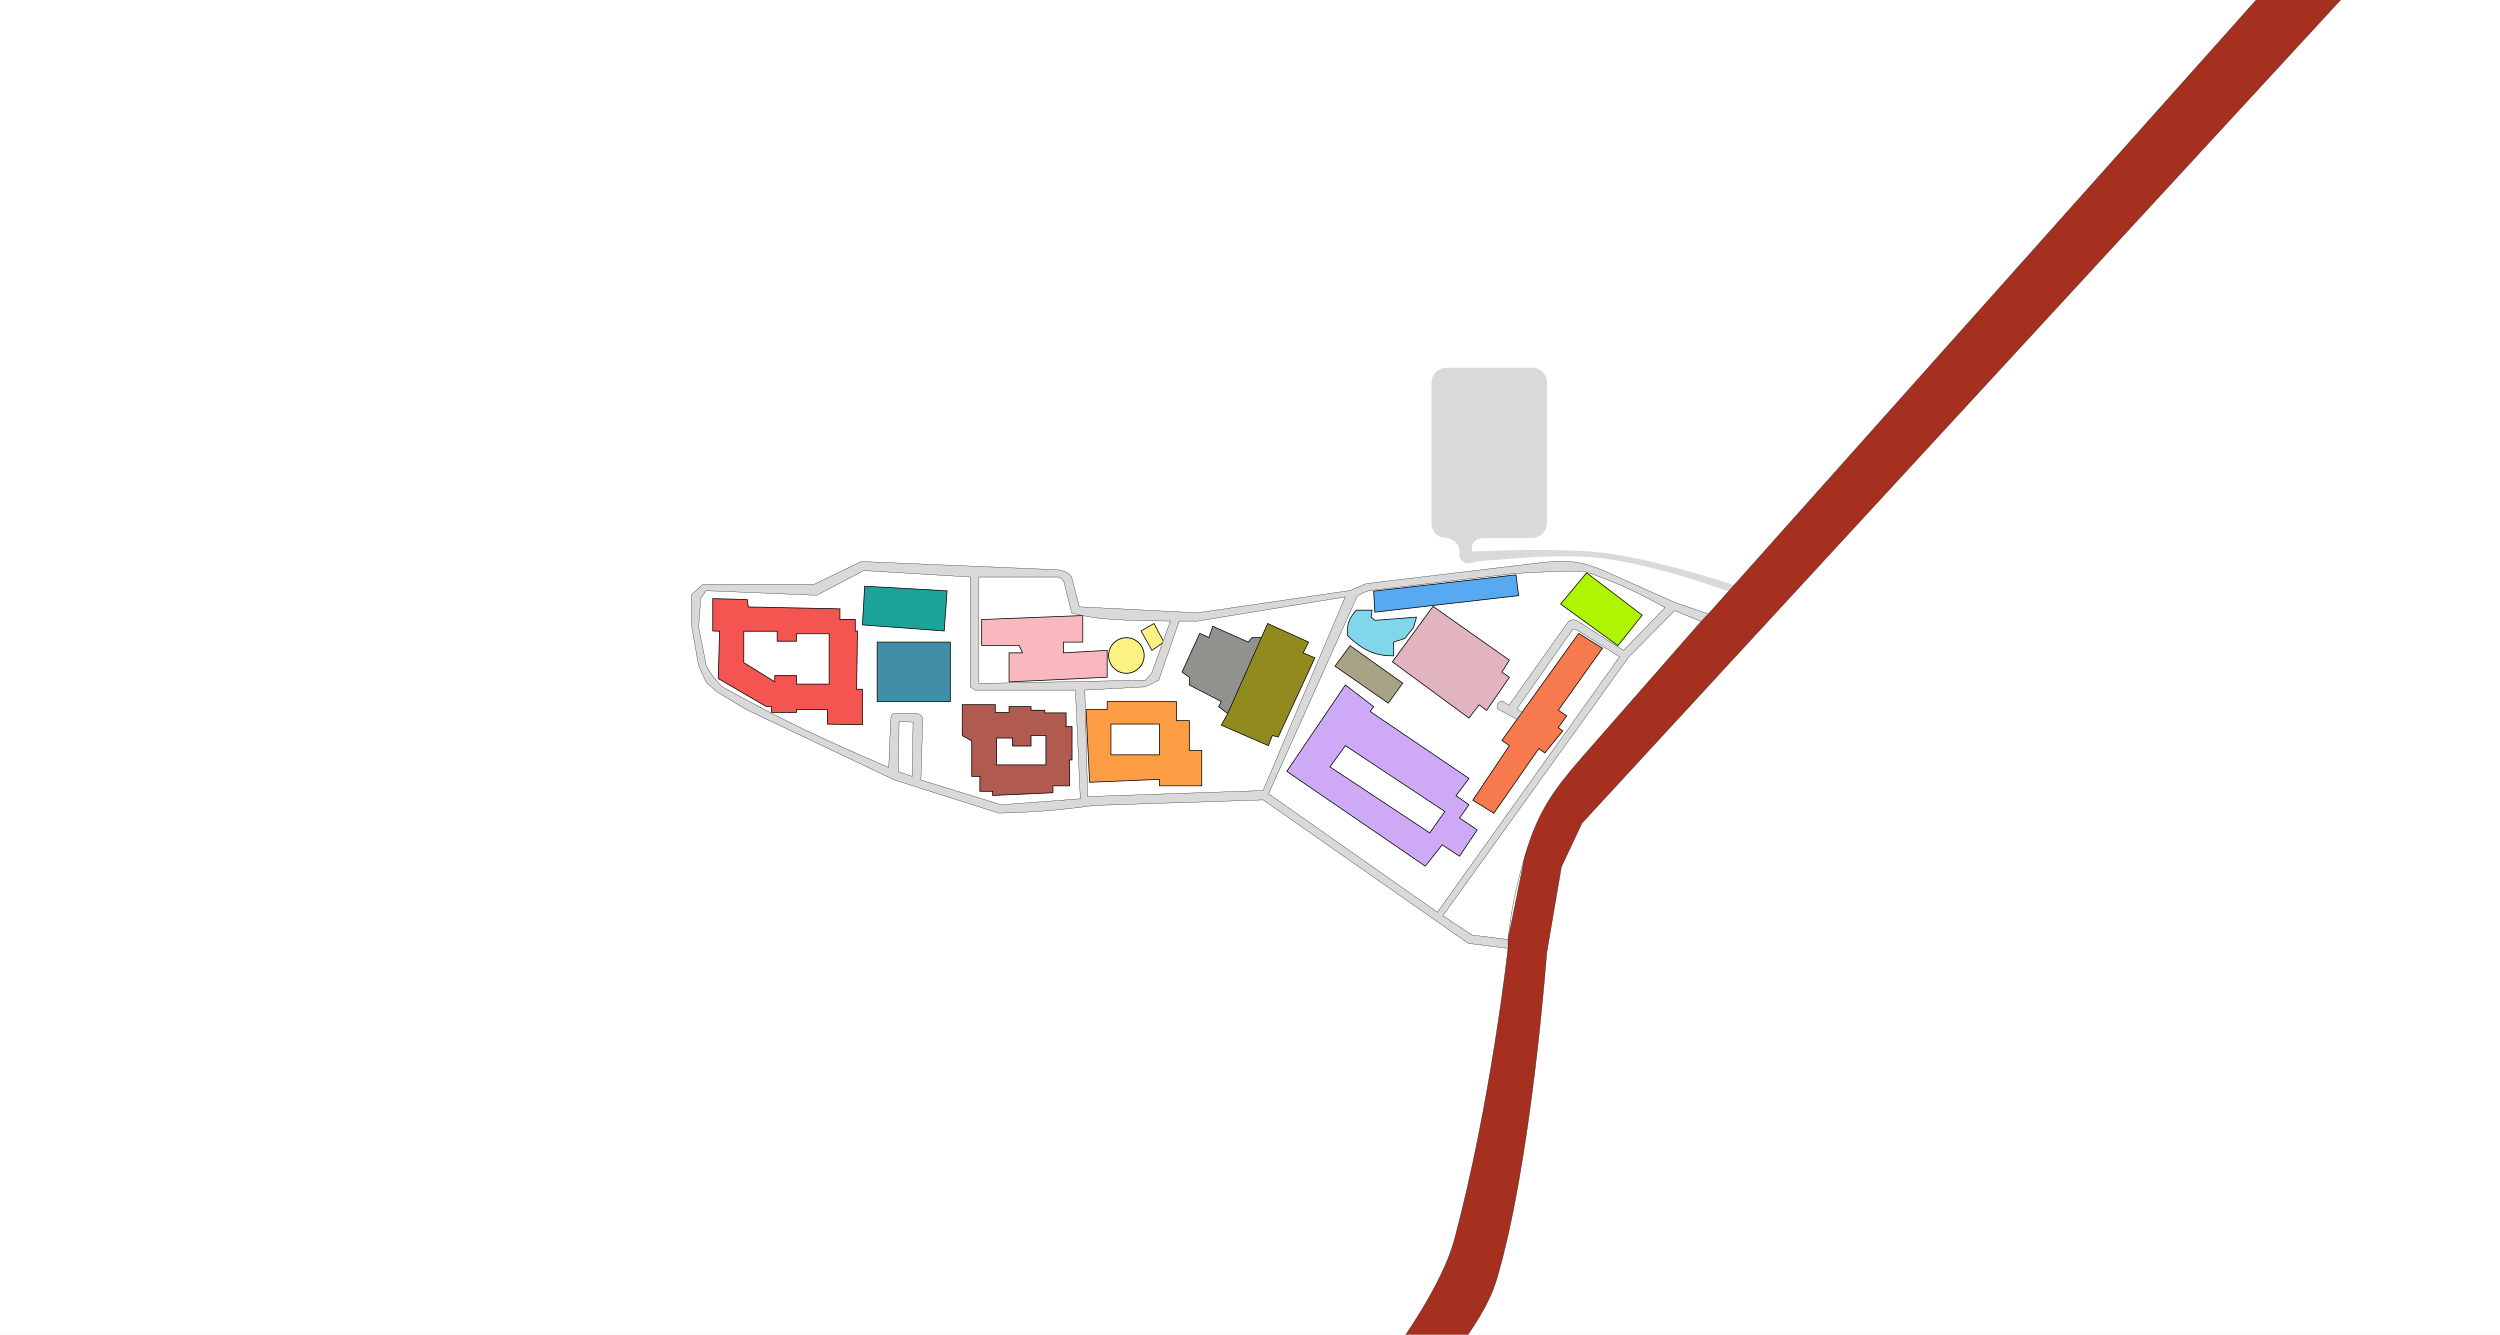
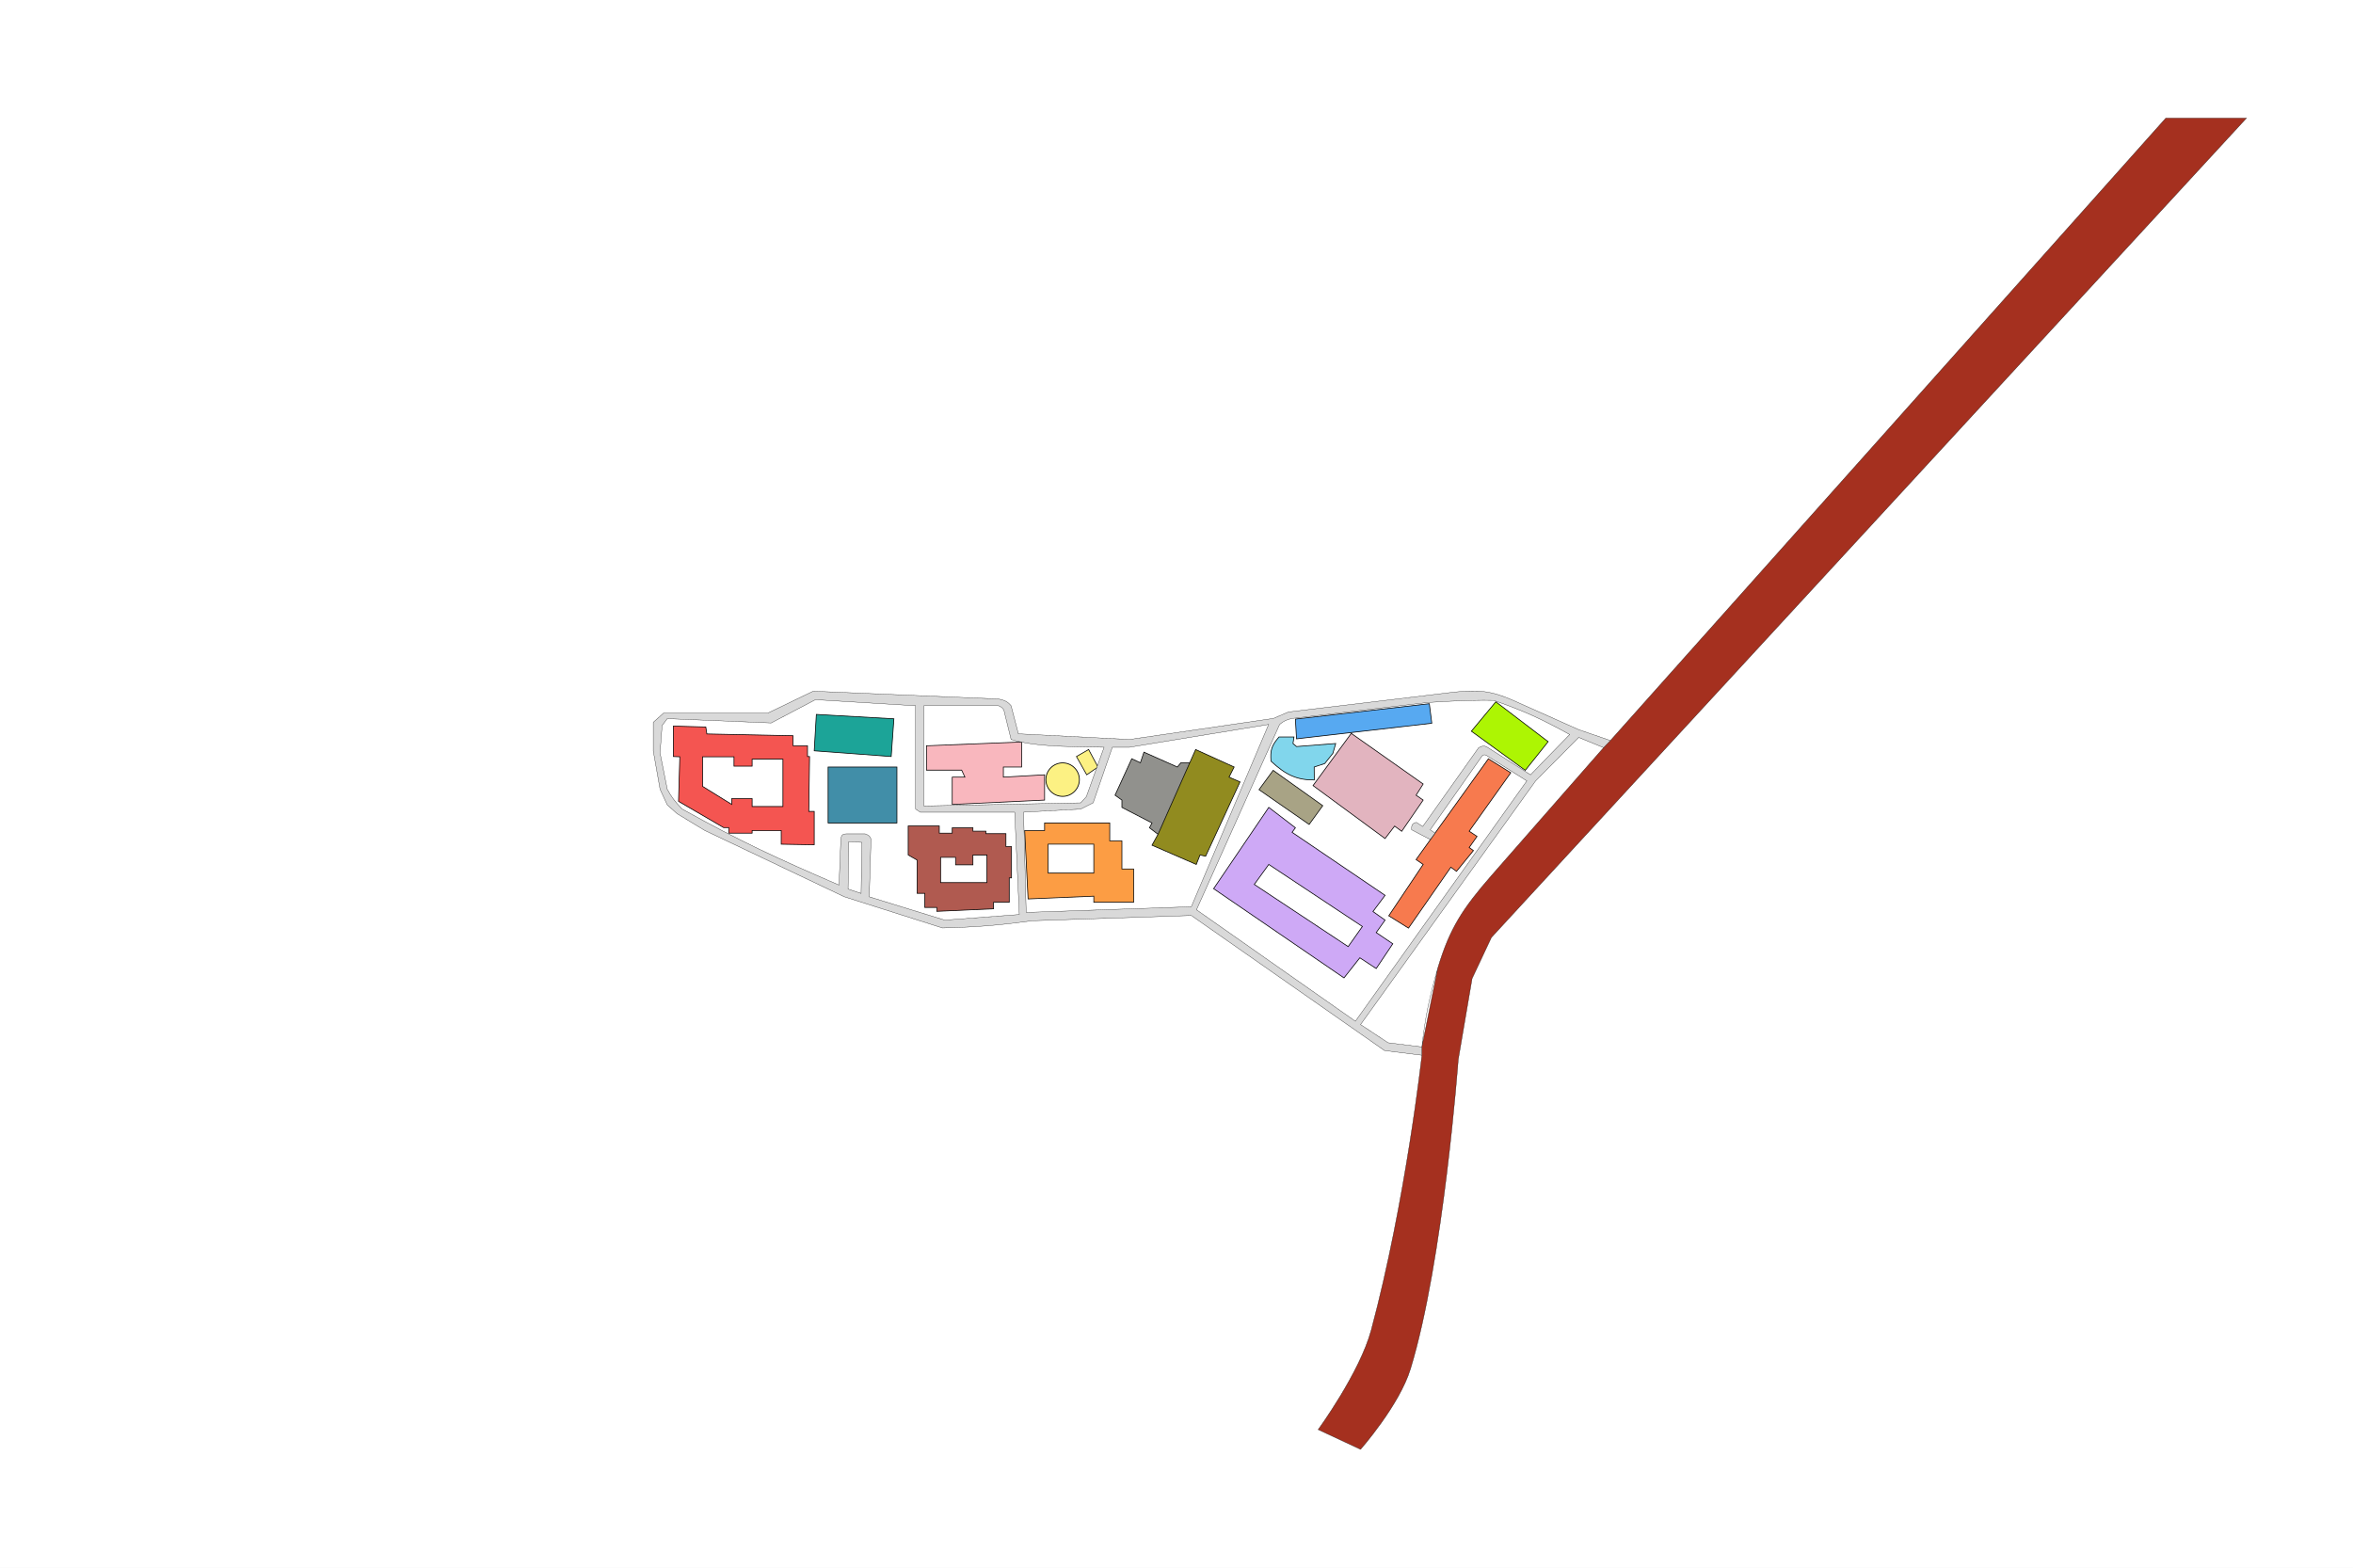
- <svg xmlns="http://www.w3.org/2000/svg" width="3746" height="2000" viewBox="0 0 3746 2000" fill="none">
-   <g clip-path="url(#clip0_811_102)">
-     <rect width="3746" height="2000" fill="white" />
-     <path d="M2145 573C2145 560.85 2154.85 551 2167 551H2296C2308.15 551 2318 560.85 2318 573V784C2318 796.15 2308.15 806 2296 806H2231.5L2219.07 806.777C2209.25 807.391 2202.74 817.218 2206 826.5C2206 826.5 2308.96 820.981 2384 826.5C2471.16 832.91 2608.5 880 2608.5 880L2591.5 886.5C2591.5 886.5 2464.88 839.987 2380 834.5C2348.82 832.485 2300 834.5 2300 834.5L2214 841L2203.67 843.622C2193.37 846.234 2184.11 836.72 2187 826.5L2186.92 825.458C2186.12 814.489 2176.99 806 2165.99 806C2154.4 806 2145 796.603 2145 785.01V573Z" fill="#D9D9D9" />
-     <path d="M1314.35 962.125V1051.19H1423.93V962.125H1314.35Z" fill="#418EA8" />
-     <path d="M1470.94 928.303V967.085H1526.97L1532.16 978.247H1511.98V1021.76L1658.99 1014.77V974.526L1593.38 978.247V962.125H1622.46V922.328L1470.94 928.303Z" fill="#F9B7BE" />
-     <path fill-rule="evenodd" clip-rule="evenodd" d="M1441.86 1055.92V1102.15L1456.06 1110.26V1163.25H1468.24V1185.69H1487.4V1191.89L1577.71 1187.83V1177.46H1602.73V1138.67H1606.34V1088.84H1597.44V1068.21H1565.53V1064.27H1544.9V1058.85H1511.98V1067.42H1491.35V1055.92H1441.86ZM1493.38 1146.11V1105.87H1517.28V1117.82H1544.9V1102.15H1567.22V1146.11H1493.38Z" fill="#B05A50" />
-     <path d="M1709.72 945.44L1729.11 934.279L1744 962.125L1726.07 974.526L1709.72 945.44Z" fill="#FCF183" />
-     <path d="M1890.11 955.361H1876.01L1870.38 962.125L1817.16 938.45L1811.53 955.361L1797.77 948.935L1771.17 1006.99L1782.1 1014.77V1026.39L1830.01 1051.19L1825.96 1058.85L1839.61 1069.23L1890.11 955.361Z" fill="#91918D" />
-     <path d="M1830.01 1086.59L1900.48 1117.22L1906.45 1102.15L1915.36 1104.18L1970.15 985.8L1952.67 978.247L1960.79 962.125L1899.46 934.279L1890.11 955.361L1839.61 1069.23L1830.01 1086.59Z" fill="#918B1F" />
-     <path d="M2054.44 924.696L2060.09 929.544L2122.46 924.696L2117.95 940.366L2104.98 956.601L2088.19 962.125L2088.34 982.756C2060.55 982.917 2042.67 974.543 2019.42 952.768C2018.31 935.704 2019.81 928.755 2032.18 914.324H2056.02L2054.44 924.696Z" fill="#81D6EC" />
-     <path d="M2058.31 885.801L2271.5 861.337L2275.44 892.453L2060.09 917.255L2058.31 885.801Z" fill="#57A9F1" />
-     <path d="M2086.38 991.662L2147.26 908.574L2261.69 989.182L2250.42 1006.99L2261.69 1014.77L2227.53 1064.49L2216.26 1056.15L2201.04 1075.99L2086.38 991.662Z" fill="#E2B4BF" />
-     <path d="M2022.91 967.424L2000.36 998.201L2080.18 1053.56L2101.83 1023.68L2022.91 967.424Z" fill="#A8A385" />
-     <path d="M2365.52 949.047L2401.15 971.257L2334.97 1064.27L2347.48 1072.61L2334.97 1090.31L2341.73 1095.16L2314.79 1128.19L2305.77 1121.65L2238.35 1218.6L2206.9 1198.99L2261.69 1117.22L2250.42 1109.47L2365.52 949.047Z" fill="#F77A4E" />
-     <path d="M2377.36 858.293L2338.46 905.079L2424.26 967.424L2460.67 921.765L2377.36 858.293Z" fill="#ADF503" />
-     <path d="M1414.8 945.44L1419.08 885.35L1295.64 878.36L1292.25 936.308L1414.8 945.44Z" fill="#1CA498" />
-     <path fill-rule="evenodd" clip-rule="evenodd" d="M1627.31 1063.25H1658.99V1051.19H1762.71V1079.71H1782.1V1124.47H1800.7V1177.46H1737.34V1167.76L1632.72 1172.16L1627.31 1063.25ZM1664.63 1084.9V1131.01H1737.34V1084.9H1664.63Z" fill="#FC9D44" />
-     <path fill-rule="evenodd" clip-rule="evenodd" d="M2135.65 1297.86L1928.1 1155.81L2015.92 1026.39L2058.31 1058.85L2053.01 1066.07L2201.04 1166.41L2181.76 1192.22L2201.04 1205.87L2186.94 1225.71L2213.33 1243.52L2186.94 1282.98L2160.9 1265.84L2135.65 1297.86ZM2142.3 1248.03L1992.81 1149.05L2015.92 1117.22L2164.94 1216.01L2142.3 1248.03Z" fill="#CEA9F6" />
-     <path fill-rule="evenodd" clip-rule="evenodd" d="M1068.02 896.962V945.44L1078.28 945.841L1076.25 1016.8L1147.95 1058.52H1156.18V1067.42H1193.38V1063.25H1239.72V1085.01L1292.25 1085.91V1032.81H1283.57L1284.81 945.44H1281.54V936.872V928.303H1258.54V912.295L1121.34 909.476L1119.65 898.428L1068.02 896.962ZM1114.46 992.903V945.841H1164.52V960.772H1193.38V949.611H1242.42V1025.03H1193.38V1012.41H1160.91V1021.65L1114.46 992.903Z" fill="#F45551" />
-     <path d="M1839.61 1069.23L1890.11 955.361L1899.46 934.279L1960.79 962.125L1952.67 978.247L1970.15 985.8L1915.36 1104.18L1906.45 1102.15L1900.48 1117.22L1830.01 1086.59L1839.61 1069.23ZM1890.11 955.361H1876.01L1870.38 962.125L1817.16 938.45L1811.53 955.361L1797.77 948.935L1771.17 1006.99L1782.1 1014.77V1026.39L1830.01 1051.19L1825.96 1058.85L1839.61 1069.23M1068.02 896.962V945.44L1078.28 945.841L1076.25 1016.8L1147.95 1058.52H1156.18V1067.42H1193.38V1063.25H1239.72V1085.01L1292.25 1085.91V1032.81H1283.57L1284.81 945.44H1281.54V936.872V928.303H1258.54V912.295L1121.34 909.476L1119.65 898.428L1068.02 896.962ZM1314.35 962.125V1051.19H1423.93V962.125H1314.35ZM1414.8 945.44L1419.08 885.35L1295.64 878.36L1292.25 936.308L1414.8 945.44ZM1470.94 928.303V967.085H1526.97L1532.16 978.247H1511.98V1021.76L1658.99 1014.77V974.526L1593.38 978.247V962.125H1622.46V922.328L1470.94 928.303ZM1709.72 945.44L1729.11 934.279L1744 962.125L1726.07 974.526L1709.72 945.44ZM1441.86 1055.92V1102.15L1456.06 1110.26V1163.25H1468.24V1185.69H1487.4V1191.89L1577.71 1187.83V1177.46H1602.73V1138.67H1606.34V1088.84H1597.44V1068.21H1565.53V1064.27H1544.9V1058.85H1511.98V1067.42H1491.35V1055.92H1441.86ZM1493.38 1105.87V1146.11H1567.22V1102.15H1544.9V1117.82H1517.28V1105.87H1493.38ZM1627.31 1063.25H1658.99V1051.19H1762.71V1079.71H1782.1V1124.47H1800.7V1177.46H1737.34V1167.76L1632.72 1172.16L1627.31 1063.25ZM2086.38 991.662L2147.26 908.574L2261.69 989.182L2250.42 1006.99L2261.69 1014.77L2227.53 1064.49L2216.26 1056.15L2201.04 1075.99L2086.38 991.662ZM2022.91 967.424L2000.36 998.201L2080.18 1053.56L2101.83 1023.68L2022.91 967.424ZM2058.31 885.801L2271.5 861.337L2275.44 892.453L2060.09 917.255L2058.31 885.801ZM2054.44 924.696L2060.09 929.544L2122.46 924.696L2117.95 940.366L2104.98 956.601L2088.19 962.125L2088.34 982.756C2060.55 982.917 2042.67 974.543 2019.42 952.768C2018.31 935.704 2019.81 928.755 2032.18 914.324H2056.02L2054.44 924.696ZM2135.65 1297.86L1928.1 1155.81L2015.92 1026.39L2058.31 1058.85L2053.01 1066.07L2201.04 1166.41L2181.76 1192.22L2201.04 1205.87L2186.94 1225.71L2213.33 1243.52L2186.94 1282.98L2160.9 1265.84L2135.65 1297.86ZM1992.81 1149.05L2142.3 1248.03L2164.94 1216.01L2015.92 1117.22L1992.81 1149.05ZM2365.52 949.047L2401.15 971.257L2334.97 1064.27L2347.48 1072.61L2334.97 1090.31L2341.73 1095.16L2314.79 1128.19L2305.77 1121.65L2238.35 1218.6L2206.9 1198.99L2261.69 1117.22L2250.42 1109.47L2365.52 949.047ZM2377.36 858.293L2338.46 905.079L2424.26 967.424L2460.67 921.765L2377.36 858.293ZM1664.63 1131.01V1084.9H1737.34V1131.01H1664.63ZM1114.46 945.841V992.903L1160.91 1021.65V1012.41H1193.38V1025.03H1242.42V949.611H1193.38V960.772H1164.52V945.841H1114.46Z" stroke="black" stroke-width="1.127" />
-     <circle cx="1687.74" cy="982.197" r="26.651" fill="#FCF183" stroke="black" stroke-width="1.263" />
-     <path fill-rule="evenodd" clip-rule="evenodd" d="M2162.03 1372.15L2440.72 984.216L2509.26 914.997L2548.95 931.229L2559.77 919.957L2509.26 902.595L2405.09 856.033C2371.23 841.254 2350.27 838.371 2309.27 843.07L2047.15 874.524L2023.14 884.783L1794.17 918.266L1617.28 909.247L1605.67 864.603C1600.25 858.026 1595.7 855.862 1585.82 853.78L1290.68 841.379L1218.75 876.102H1052.57L1036 890.983V936.53L1046.82 997.634L1058.32 1022.44L1074.11 1036.53L1117.85 1063.02L1340.28 1168.77L1496.54 1218.38C1553.51 1216.89 1584.77 1214.2 1639.6 1206.88L1892.59 1198.53L2200.14 1413.53L2259.66 1420.97V1407.78L2205.89 1401.12L2162.03 1372.15ZM2426.74 984.216L2153.8 1366.85L1900.82 1189.4L2033.17 894.364C2040 888.574 2044.5 886.881 2052.9 884.783L2267.78 859.529C2267.78 859.529 2332.66 854.919 2374.09 856.033C2423.53 873.354 2449.81 885.569 2494.95 910.373L2432.6 974.521L2364.85 931.229C2359.93 928.018 2356.74 927.921 2350.08 931.229L2261.01 1056.82L2250.87 1050.28C2243.75 1051.87 2243.08 1055.13 2243.31 1062.01L2272.97 1077.56L2280.52 1067.42L2272.97 1062.01L2355.71 944.194C2358.14 942.395 2359.66 941.945 2363.27 944.194L2426.74 984.216ZM1794.17 930.668H1766.88L1736.33 1019.17L1716.49 1029.09L1625.51 1034.05L1629.68 1193.57L1892.59 1184.55L2015.7 894.364L1794.17 930.668ZM1725.51 1009.25L1753.69 930.668C1684.82 929.466 1644.04 929.505 1605.67 918.266L1595.07 875.314C1594.24 869.26 1590.88 866.818 1585.82 864.603H1466.77V897.636V930.668V1024.13L1716.49 1019.17L1725.51 1009.25ZM1611.42 1034.05L1618.74 1196.96L1500.14 1205.86L1379.85 1168.77L1382.67 1076.66C1380.57 1071.34 1378.01 1070.36 1373.59 1068.65L1373.31 1068.55H1343.55C1336.13 1068.64 1335.67 1071.58 1334.64 1076.66L1331.71 1150.06C1232.27 1107.01 1177.01 1081.76 1081.88 1028.98C1070.38 1016.98 1065.15 1010.15 1058.32 997.634L1046.82 939.687L1050.09 896.057L1058.32 885.122L1223.71 891.999L1294.28 854.908L1453.7 864.603V897.636V930.668V1029.09L1461.02 1034.05H1611.42ZM1368.13 1082.08L1347.16 1081.06L1346.14 1156.37L1366.89 1163.36L1368.13 1082.08Z" fill="#D9D9D9" />
-     <path d="M2370.37 1134.95C2324.57 1187.45 2304.1 1218.81 2285.25 1281.28L2259.66 1407.78V1420.97C2259.66 1420.97 2234 1653.5 2179 1858.5C2160.82 1926.25 2094.5 2017 2094.5 2017L2162.03 2048.5C2162.03 2048.5 2223.78 1978.43 2241.5 1920.5C2294.15 1748.37 2317.61 1427.73 2317.61 1427.73L2339.59 1298.98L2370.37 1233.48L3572.5 -71H3444L2559.77 919.957L2548.95 931.229L2459.66 1033.09L2370.37 1134.95Z" fill="#A5301F" />
-     <path d="M2548.95 931.229L2509.26 914.997L2440.72 984.216L2162.03 1372.15L2205.89 1401.12L2259.66 1407.78M2259.66 1407.78V1420.97C2259.66 1420.97 2234 1653.5 2179 1858.5C2160.82 1926.25 2094.5 2017 2094.5 2017L2162.03 2048.5C2162.03 2048.5 2223.78 1978.43 2241.5 1920.5C2294.15 1748.37 2317.61 1427.73 2317.61 1427.73L2339.59 1298.98L2370.37 1233.48L3572.5 -71H3444L2559.77 919.957L2548.95 931.229M2259.66 1407.78C2265.2 1358.19 2271.32 1330.52 2285.25 1281.28C2304.1 1218.81 2324.57 1187.45 2370.37 1134.95L2459.66 1033.09L2548.95 931.229M2285.25 1281.28L2259.66 1407.78M2259.66 1420.97L2200.14 1413.53L1892.59 1198.53L1639.6 1206.88C1584.77 1214.2 1553.51 1216.89 1496.54 1218.38L1340.28 1168.77L1117.85 1063.02L1074.11 1036.53L1058.32 1022.44L1046.82 997.634L1036 936.53V890.983L1052.57 876.102H1218.75L1290.68 841.379L1585.82 853.78C1595.7 855.862 1600.25 858.026 1605.67 864.603L1617.28 909.247L1794.17 918.266L2023.14 884.783L2047.15 874.524L2309.27 843.07C2350.27 838.371 2371.23 841.254 2405.09 856.033L2509.26 902.595L2559.77 919.957M1373.59 1068.65L1373.31 1068.55H1343.55C1336.13 1068.64 1335.67 1071.58 1334.64 1076.66L1331.71 1150.06C1232.27 1107.01 1177.01 1081.76 1081.88 1028.98C1070.38 1016.98 1065.15 1010.15 1058.32 997.634L1046.82 939.687L1050.09 896.057L1058.32 885.122L1223.71 891.999L1294.28 854.908L1453.7 864.603V897.636V930.668V1029.09L1461.02 1034.05H1611.42L1618.74 1196.96L1500.14 1205.86L1379.85 1168.77L1382.67 1076.66C1380.57 1071.34 1378.01 1070.36 1373.59 1068.65ZM1373.31 1068.55C1373.41 1068.58 1373.5 1068.62 1373.59 1068.65M2153.8 1366.85L2426.74 984.216L2363.27 944.194C2359.66 941.945 2358.14 942.395 2355.71 944.194L2272.97 1062.01L2280.52 1067.42L2272.97 1077.56L2243.31 1062.01C2243.08 1055.13 2243.75 1051.87 2250.87 1050.28L2261.01 1056.82L2350.08 931.229C2356.74 927.921 2359.93 928.018 2364.85 931.229L2432.6 974.521L2494.95 910.373C2449.81 885.569 2423.53 873.354 2374.09 856.033C2332.66 854.919 2267.78 859.529 2267.78 859.529L2052.9 884.783C2044.5 886.881 2040 888.574 2033.17 894.364L1900.82 1189.4L2153.8 1366.85ZM1766.88 930.668H1794.17L2015.7 894.364L1892.59 1184.55L1629.68 1193.57L1625.51 1034.05L1716.49 1029.09L1736.33 1019.17L1766.88 930.668ZM1753.69 930.668L1725.51 1009.25L1716.49 1019.17L1466.77 1024.13V930.668V897.636V864.603H1585.82C1590.88 866.818 1594.24 869.26 1595.07 875.314L1605.67 918.266C1644.04 929.505 1684.82 929.466 1753.69 930.668ZM1347.16 1081.06L1368.13 1082.08L1366.89 1163.36L1346.14 1156.37L1347.16 1081.06Z" stroke="black" stroke-width="0.451" />
-   </g>
-   <defs>
-     <clipPath id="clip0_811_102">
-       <rect width="3746" height="2000" fill="white" />
-     </clipPath>
-   </defs>
+ <svg xmlns="http://www.w3.org/2000/svg" width="3746" height="2496" viewBox="0 0 3746 2496" fill="none">
+   <rect width="3746" height="2496" fill="white" />
+   <path d="M1318.35 1221.12V1310.19H1427.93V1221.12H1318.35Z" fill="#418EA8" />
+   <path d="M1474.94 1187.3V1226.09H1530.97L1536.16 1237.25H1515.98V1280.76L1662.99 1273.77V1233.53L1597.38 1237.25V1221.12H1626.46V1181.33L1474.94 1187.3Z" fill="#F9B7BE" />
+   <path fill-rule="evenodd" clip-rule="evenodd" d="M1445.86 1314.92V1361.15L1460.06 1369.26V1422.25H1472.24V1444.69H1491.4V1450.89L1581.71 1446.83V1436.46H1606.73V1397.67H1610.34V1347.84H1601.44V1327.21H1569.53V1323.27H1548.9V1317.85H1515.98V1326.42H1495.35V1314.92H1445.86ZM1497.38 1405.11V1364.87H1521.28V1376.82H1548.9V1361.15H1571.22V1405.11H1497.38Z" fill="#B05A50" />
+   <path d="M1713.72 1204.44L1733.11 1193.28L1748 1221.12L1730.07 1233.53L1713.72 1204.44Z" fill="#FCF183" />
+   <path d="M1894.11 1214.36H1880.01L1874.38 1221.12L1821.16 1197.45L1815.53 1214.36L1801.77 1207.93L1775.17 1265.99L1786.1 1273.77V1285.39L1834.01 1310.19L1829.96 1317.85L1843.61 1328.23L1894.11 1214.36Z" fill="#91918D" />
+   <path d="M1834.01 1345.59L1904.48 1376.22L1910.45 1361.15L1919.36 1363.18L1974.15 1244.8L1956.67 1237.25L1964.79 1221.12L1903.46 1193.28L1894.11 1214.36L1843.61 1328.23L1834.01 1345.59Z" fill="#918B1F" />
+   <path d="M2058.44 1183.7L2064.09 1188.54L2126.46 1183.7L2121.95 1199.37L2108.98 1215.6L2092.19 1221.12L2092.34 1241.76C2064.55 1241.92 2046.67 1233.54 2023.42 1211.77C2022.31 1194.7 2023.81 1187.75 2036.18 1173.32H2060.02L2058.44 1183.7Z" fill="#81D6EC" />
+   <path d="M2062.31 1144.8L2275.5 1120.34L2279.44 1151.45L2064.09 1176.26L2062.31 1144.8Z" fill="#57A9F1" />
+   <path d="M2090.38 1250.66L2151.26 1167.57L2265.69 1248.18L2254.42 1265.99L2265.69 1273.77L2231.53 1323.49L2220.26 1315.15L2205.04 1334.99L2090.38 1250.66Z" fill="#E2B4BF" />
+   <path d="M2026.91 1226.42L2004.36 1257.2L2084.18 1312.56L2105.83 1282.68L2026.91 1226.42Z" fill="#A8A385" />
+   <path d="M2369.52 1208.05L2405.15 1230.26L2338.97 1323.27L2351.48 1331.61L2338.97 1349.31L2345.73 1354.16L2318.79 1387.19L2309.77 1380.65L2242.35 1477.6L2210.9 1457.99L2265.69 1376.22L2254.42 1368.47L2369.52 1208.05Z" fill="#F77A4E" />
+   <path d="M2381.36 1117.29L2342.46 1164.08L2428.26 1226.42L2464.67 1180.76L2381.36 1117.29Z" fill="#ADF503" />
+   <path d="M1418.8 1204.44L1423.08 1144.35L1299.64 1137.36L1296.25 1195.31L1418.8 1204.44Z" fill="#1CA498" />
+   <path fill-rule="evenodd" clip-rule="evenodd" d="M1631.31 1322.25H1662.99V1310.19H1766.71V1338.71H1786.1V1383.47H1804.7V1436.46H1741.34V1426.76L1636.72 1431.16L1631.31 1322.25ZM1668.63 1343.9V1390.01H1741.34V1343.9H1668.63Z" fill="#FC9D44" />
+   <path fill-rule="evenodd" clip-rule="evenodd" d="M2139.65 1556.86L1932.1 1414.81L2019.92 1285.39L2062.31 1317.85L2057.01 1325.07L2205.04 1425.41L2185.76 1451.22L2205.04 1464.87L2190.94 1484.71L2217.33 1502.52L2190.94 1541.98L2164.9 1524.84L2139.65 1556.86ZM2146.3 1507.03L1996.81 1408.05L2019.92 1376.22L2168.94 1475.01L2146.3 1507.03Z" fill="#CEA9F6" />
+   <path fill-rule="evenodd" clip-rule="evenodd" d="M1072.02 1155.96V1204.44L1082.28 1204.84L1080.25 1275.8L1151.95 1317.52H1160.18V1326.42H1197.38V1322.25H1243.72V1344.01L1296.25 1344.91V1291.81H1287.57L1288.81 1204.44H1285.54V1195.87V1187.3H1262.54V1171.29L1125.34 1168.48L1123.65 1157.43L1072.02 1155.96ZM1118.46 1251.9V1204.84H1168.52V1219.77H1197.38V1208.61H1246.42V1284.03H1197.38V1271.41H1164.91V1280.65L1118.46 1251.9Z" fill="#F45551" />
+   <path d="M1843.61 1328.23L1894.11 1214.36L1903.46 1193.28L1964.79 1221.12L1956.67 1237.25L1974.15 1244.8L1919.36 1363.18L1910.45 1361.15L1904.48 1376.22L1834.01 1345.59L1843.61 1328.23ZM1894.11 1214.36H1880.01L1874.38 1221.12L1821.16 1197.45L1815.53 1214.36L1801.77 1207.93L1775.17 1265.99L1786.1 1273.77V1285.39L1834.01 1310.19L1829.96 1317.85L1843.61 1328.23M1072.02 1155.96V1204.44L1082.28 1204.84L1080.25 1275.8L1151.95 1317.52H1160.18V1326.42H1197.38V1322.25H1243.72V1344.01L1296.25 1344.91V1291.81H1287.57L1288.81 1204.44H1285.54V1195.87V1187.3H1262.54V1171.29L1125.34 1168.48L1123.65 1157.43L1072.02 1155.96ZM1318.35 1221.12V1310.19H1427.93V1221.12H1318.35ZM1418.8 1204.44L1423.08 1144.35L1299.64 1137.36L1296.25 1195.31L1418.8 1204.44ZM1474.94 1187.3V1226.09H1530.97L1536.16 1237.25H1515.98V1280.76L1662.99 1273.77V1233.53L1597.38 1237.25V1221.12H1626.46V1181.33L1474.94 1187.3ZM1713.72 1204.44L1733.11 1193.28L1748 1221.12L1730.07 1233.53L1713.72 1204.44ZM1445.86 1314.92V1361.15L1460.06 1369.26V1422.25H1472.24V1444.69H1491.4V1450.89L1581.71 1446.83V1436.46H1606.73V1397.67H1610.34V1347.84H1601.44V1327.21H1569.53V1323.27H1548.9V1317.85H1515.98V1326.42H1495.35V1314.92H1445.86ZM1497.38 1364.87V1405.11H1571.22V1361.15H1548.9V1376.82H1521.28V1364.87H1497.38ZM1631.31 1322.25H1662.99V1310.19H1766.71V1338.71H1786.1V1383.47H1804.7V1436.46H1741.34V1426.76L1636.72 1431.16L1631.31 1322.25ZM2090.38 1250.66L2151.26 1167.57L2265.69 1248.18L2254.42 1265.99L2265.69 1273.77L2231.53 1323.49L2220.26 1315.15L2205.04 1334.99L2090.38 1250.66ZM2026.91 1226.42L2004.36 1257.2L2084.18 1312.56L2105.83 1282.68L2026.91 1226.42ZM2062.31 1144.8L2275.5 1120.34L2279.44 1151.45L2064.09 1176.26L2062.31 1144.8ZM2058.44 1183.7L2064.09 1188.54L2126.46 1183.7L2121.95 1199.37L2108.98 1215.6L2092.19 1221.12L2092.34 1241.76C2064.55 1241.92 2046.67 1233.54 2023.42 1211.77C2022.31 1194.7 2023.81 1187.75 2036.18 1173.32H2060.02L2058.44 1183.7ZM2139.65 1556.86L1932.1 1414.81L2019.92 1285.39L2062.31 1317.85L2057.01 1325.07L2205.04 1425.41L2185.76 1451.22L2205.04 1464.87L2190.94 1484.71L2217.33 1502.52L2190.94 1541.98L2164.9 1524.84L2139.65 1556.86ZM1996.81 1408.05L2146.3 1507.03L2168.94 1475.01L2019.92 1376.22L1996.81 1408.05ZM2369.52 1208.05L2405.15 1230.26L2338.97 1323.27L2351.48 1331.61L2338.97 1349.31L2345.73 1354.16L2318.79 1387.19L2309.77 1380.65L2242.35 1477.6L2210.9 1457.99L2265.69 1376.22L2254.42 1368.47L2369.52 1208.05ZM2381.36 1117.29L2342.46 1164.08L2428.26 1226.42L2464.67 1180.76L2381.36 1117.29ZM1668.63 1390.01V1343.9H1741.34V1390.01H1668.63ZM1118.46 1204.84V1251.9L1164.91 1280.65V1271.41H1197.38V1284.03H1246.42V1208.61H1197.38V1219.77H1168.52V1204.84H1118.46Z" stroke="black" stroke-width="1.127" />
+   <circle cx="1691.74" cy="1241.2" r="26.651" fill="#FCF183" stroke="black" stroke-width="1.263" />
+   <path fill-rule="evenodd" clip-rule="evenodd" d="M2166.03 1631.15L2444.72 1243.22L2513.26 1174L2552.95 1190.23L2563.77 1178.96L2513.26 1161.6L2409.09 1115.03C2375.23 1100.25 2354.27 1097.37 2313.27 1102.07L2051.15 1133.52L2027.14 1143.78L1798.17 1177.27L1621.28 1168.25L1609.67 1123.6C1604.25 1117.03 1599.7 1114.86 1589.82 1112.78L1294.68 1100.38L1222.75 1135.1H1056.57L1040 1149.98V1195.53L1050.82 1256.63L1062.32 1281.44L1078.11 1295.53L1121.85 1322.02L1344.28 1427.77L1500.54 1477.38C1557.51 1475.89 1588.77 1473.2 1643.6 1465.88L1896.59 1457.53L2204.14 1672.53L2263.66 1679.97V1666.78L2209.89 1660.12L2166.03 1631.15ZM2430.74 1243.22L2157.8 1625.85L1904.82 1448.4L2037.17 1153.36C2044 1147.57 2048.5 1145.88 2056.9 1143.78L2271.78 1118.53C2271.78 1118.53 2336.66 1113.92 2378.09 1115.03C2427.53 1132.35 2453.81 1144.57 2498.95 1169.37L2436.6 1233.52L2368.85 1190.23C2363.93 1187.02 2360.74 1186.92 2354.08 1190.23L2265.01 1315.82L2254.87 1309.28C2247.75 1310.87 2247.08 1314.13 2247.31 1321.01L2276.97 1336.56L2284.52 1326.42L2276.97 1321.01L2359.71 1203.19C2362.14 1201.4 2363.66 1200.94 2367.27 1203.19L2430.74 1243.22ZM1798.17 1189.67H1770.88L1740.33 1278.17L1720.49 1288.09L1629.51 1293.05L1633.68 1452.57L1896.59 1443.55L2019.7 1153.36L1798.17 1189.67ZM1729.51 1268.25L1757.69 1189.67C1688.82 1188.47 1648.04 1188.51 1609.67 1177.27L1599.07 1134.31C1598.24 1128.26 1594.88 1125.82 1589.82 1123.6H1470.77V1156.64V1189.67V1283.13L1720.49 1278.17L1729.51 1268.25ZM1615.42 1293.05L1622.74 1455.96L1504.14 1464.86L1383.85 1427.77L1386.67 1335.66C1384.57 1330.34 1382.01 1329.36 1377.59 1327.65L1377.31 1327.55H1347.55C1340.13 1327.64 1339.67 1330.58 1338.64 1335.66L1335.71 1409.06C1236.27 1366.01 1181.01 1340.76 1085.88 1287.98C1074.38 1275.98 1069.15 1269.15 1062.32 1256.63L1050.82 1198.69L1054.09 1155.06L1062.32 1144.12L1227.71 1151L1298.28 1113.91L1457.7 1123.6V1156.64V1189.67V1288.09L1465.02 1293.05H1615.42ZM1372.13 1341.08L1351.16 1340.06L1350.14 1415.37L1370.89 1422.36L1372.13 1341.08Z" fill="#D9D9D9" />
+   <path d="M2374.37 1393.95C2328.57 1446.45 2308.1 1477.81 2289.25 1540.28L2263.66 1666.78V1679.97C2263.66 1679.97 2238 1912.5 2183 2117.5C2164.82 2185.25 2098.5 2276 2098.5 2276L2166.03 2307.5C2166.03 2307.5 2227.78 2237.43 2245.5 2179.5C2298.15 2007.37 2321.61 1686.73 2321.61 1686.73L2343.59 1557.98L2374.37 1492.48L3576.5 188H3448L2563.77 1178.96L2552.95 1190.23L2463.66 1292.09L2374.37 1393.95Z" fill="#A5301F" />
+   <path d="M2552.95 1190.23L2513.26 1174L2444.72 1243.22L2166.03 1631.15L2209.89 1660.12L2263.66 1666.78M2263.66 1666.78V1679.97C2263.66 1679.97 2238 1912.5 2183 2117.5C2164.82 2185.25 2098.5 2276 2098.5 2276L2166.03 2307.5C2166.03 2307.5 2227.78 2237.43 2245.5 2179.5C2298.15 2007.37 2321.61 1686.73 2321.61 1686.73L2343.59 1557.98L2374.37 1492.48L3576.5 188H3448L2563.77 1178.96L2552.95 1190.23M2263.66 1666.78C2269.2 1617.19 2275.32 1589.52 2289.25 1540.28C2308.1 1477.81 2328.57 1446.45 2374.37 1393.95L2463.66 1292.09L2552.95 1190.23M2289.25 1540.28L2263.66 1666.78M2263.66 1679.97L2204.14 1672.53L1896.59 1457.53L1643.6 1465.88C1588.77 1473.2 1557.51 1475.89 1500.54 1477.38L1344.28 1427.77L1121.85 1322.02L1078.11 1295.53L1062.32 1281.44L1050.82 1256.63L1040 1195.53V1149.98L1056.57 1135.1H1222.75L1294.68 1100.38L1589.82 1112.78C1599.7 1114.86 1604.25 1117.03 1609.67 1123.6L1621.28 1168.25L1798.17 1177.27L2027.14 1143.78L2051.15 1133.52L2313.27 1102.07C2354.27 1097.37 2375.23 1100.25 2409.09 1115.03L2513.26 1161.6L2563.77 1178.96M1377.59 1327.65L1377.31 1327.55H1347.55C1340.13 1327.64 1339.67 1330.58 1338.64 1335.66L1335.71 1409.06C1236.27 1366.01 1181.01 1340.76 1085.88 1287.98C1074.38 1275.98 1069.15 1269.15 1062.32 1256.63L1050.82 1198.69L1054.09 1155.06L1062.32 1144.12L1227.71 1151L1298.28 1113.91L1457.7 1123.6V1156.64V1189.67V1288.09L1465.02 1293.05H1615.42L1622.74 1455.96L1504.14 1464.86L1383.85 1427.77L1386.67 1335.66C1384.57 1330.34 1382.01 1329.36 1377.59 1327.65ZM1377.31 1327.55C1377.41 1327.58 1377.5 1327.62 1377.59 1327.65M2157.8 1625.85L2430.74 1243.22L2367.27 1203.19C2363.66 1200.94 2362.14 1201.4 2359.71 1203.19L2276.97 1321.01L2284.52 1326.42L2276.97 1336.56L2247.31 1321.01C2247.08 1314.13 2247.75 1310.87 2254.87 1309.28L2265.01 1315.82L2354.08 1190.23C2360.74 1186.92 2363.93 1187.02 2368.85 1190.23L2436.6 1233.52L2498.95 1169.37C2453.81 1144.57 2427.53 1132.35 2378.09 1115.03C2336.66 1113.92 2271.78 1118.53 2271.78 1118.53L2056.9 1143.78C2048.5 1145.88 2044 1147.57 2037.17 1153.36L1904.82 1448.4L2157.8 1625.85ZM1770.88 1189.67H1798.17L2019.7 1153.36L1896.59 1443.55L1633.68 1452.57L1629.51 1293.05L1720.49 1288.09L1740.33 1278.17L1770.88 1189.67ZM1757.69 1189.67L1729.51 1268.25L1720.49 1278.17L1470.77 1283.13V1189.67V1156.64V1123.6H1589.82C1594.88 1125.82 1598.24 1128.26 1599.07 1134.31L1609.67 1177.27C1648.04 1188.51 1688.82 1188.47 1757.69 1189.67ZM1351.16 1340.06L1372.13 1341.08L1370.89 1422.36L1350.14 1415.37L1351.16 1340.06Z" stroke="black" stroke-width="0.451" />
</svg>
